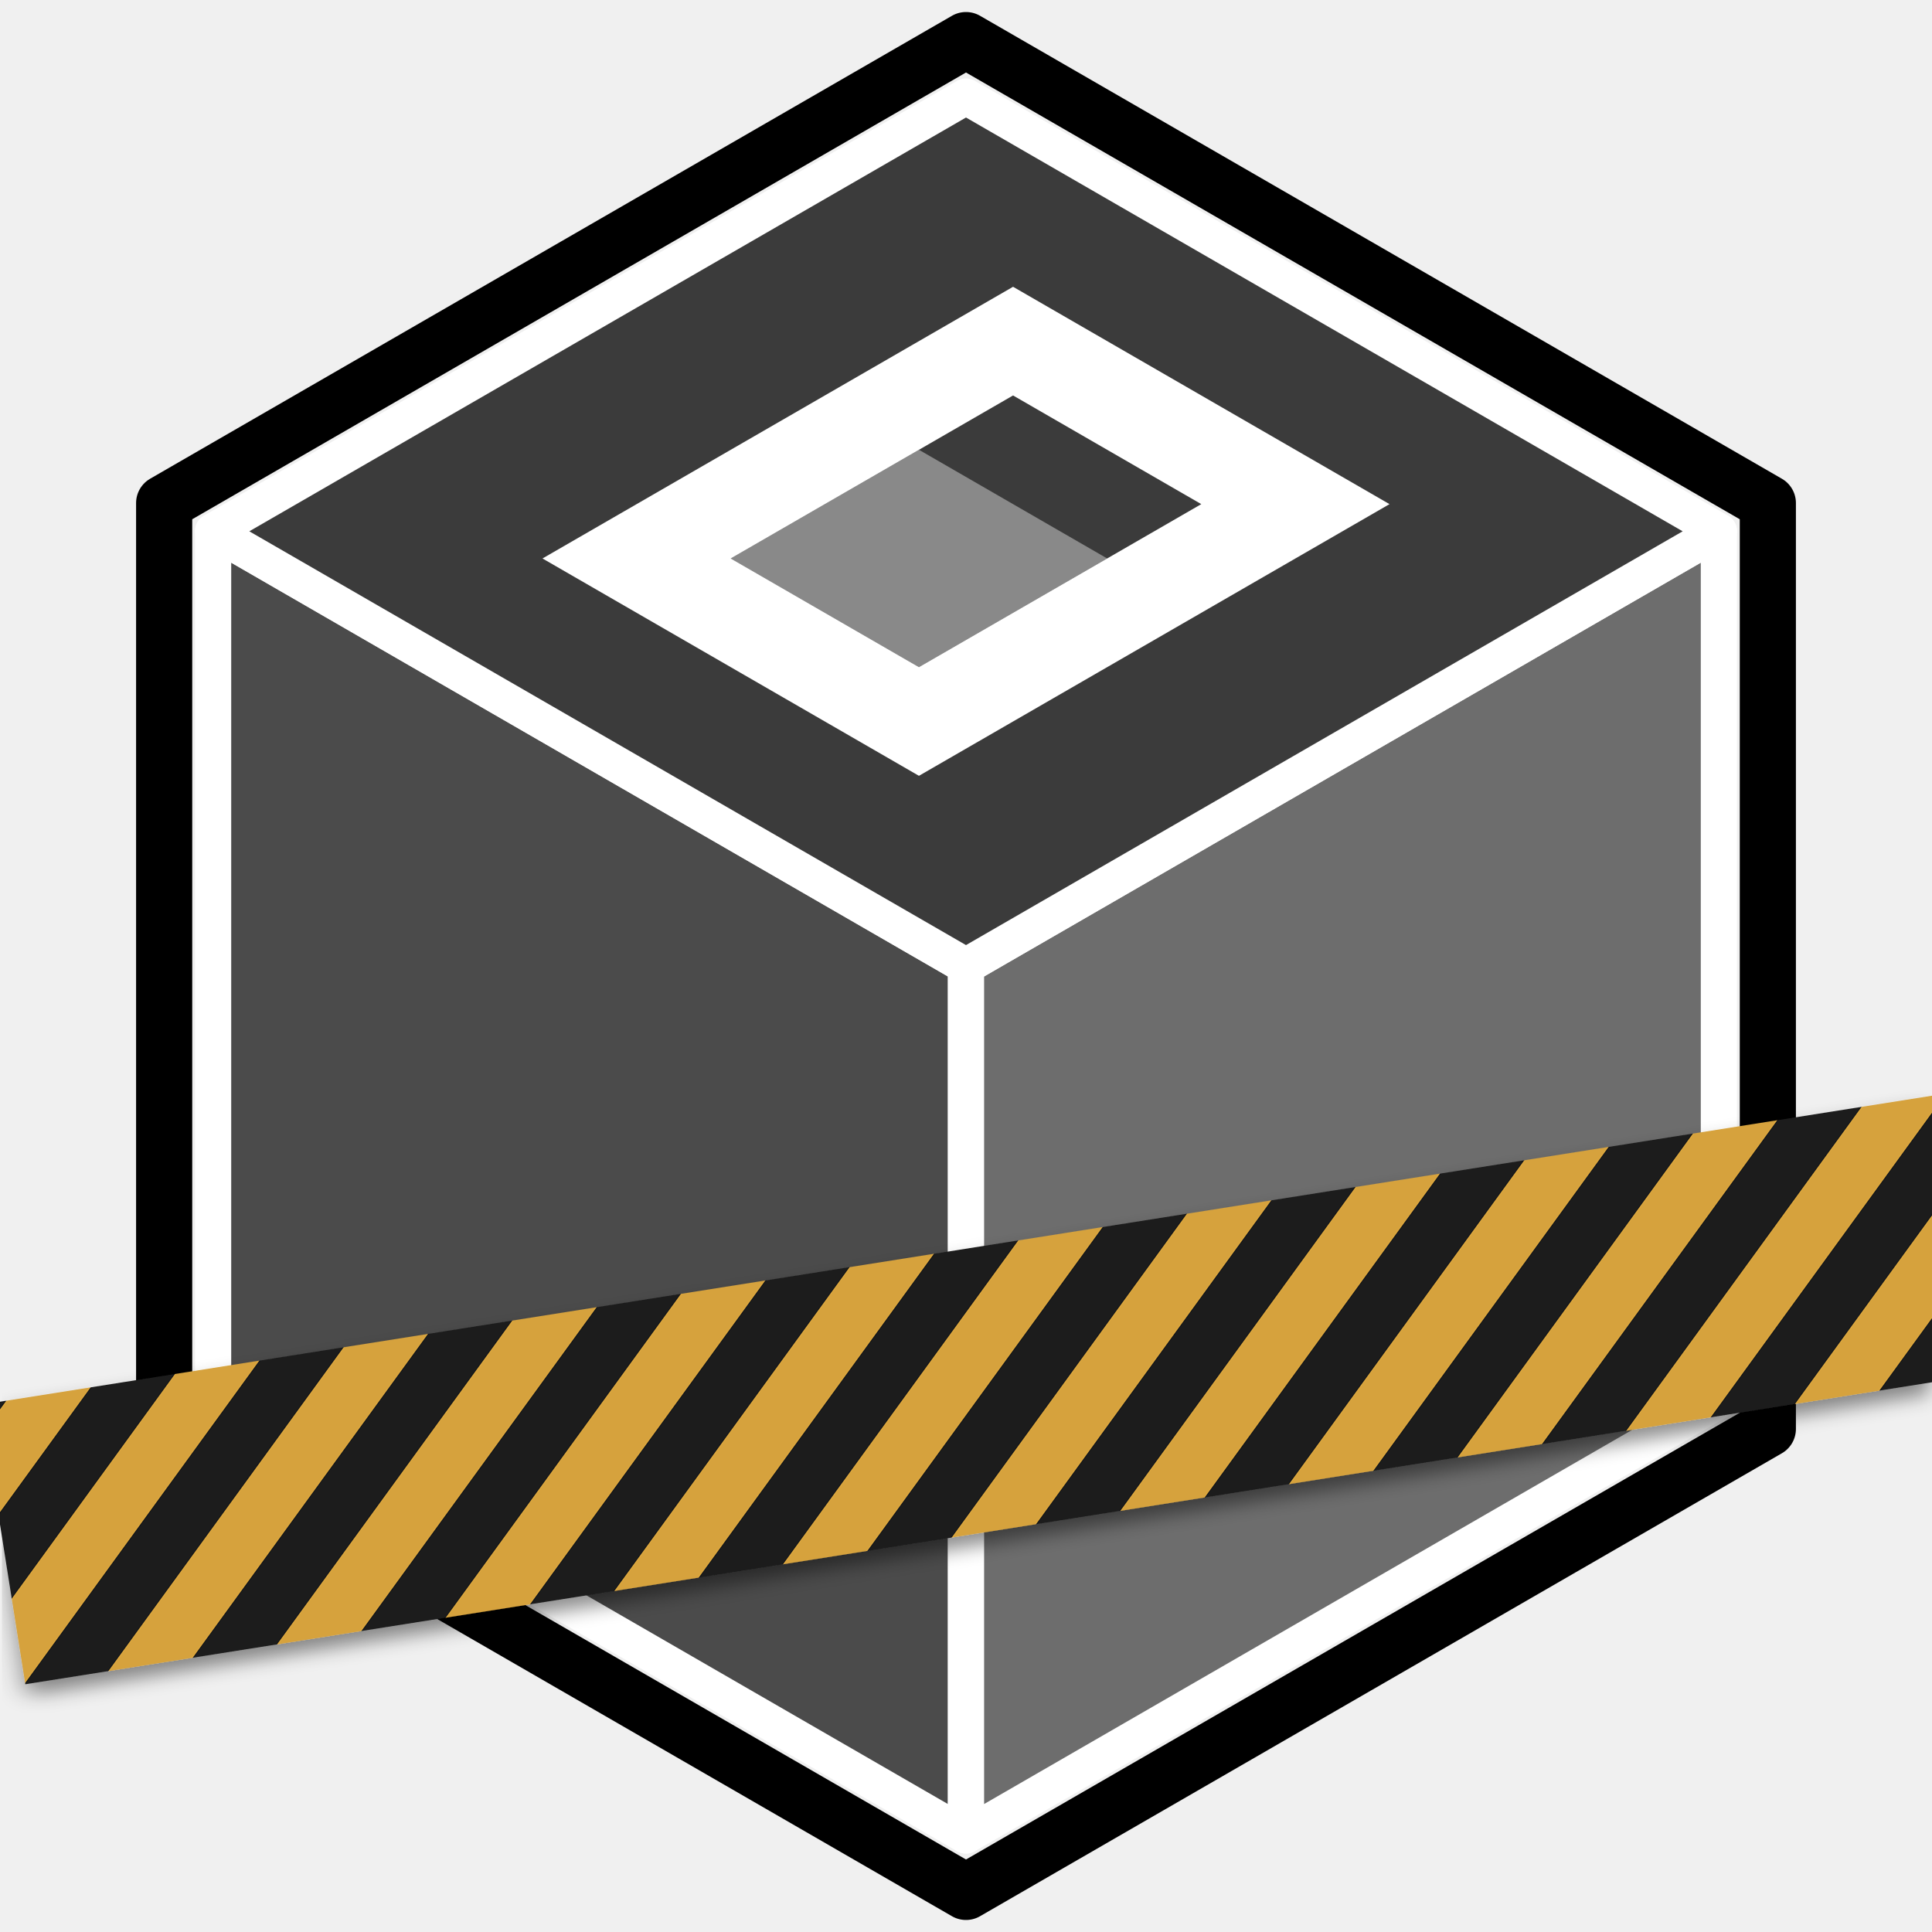
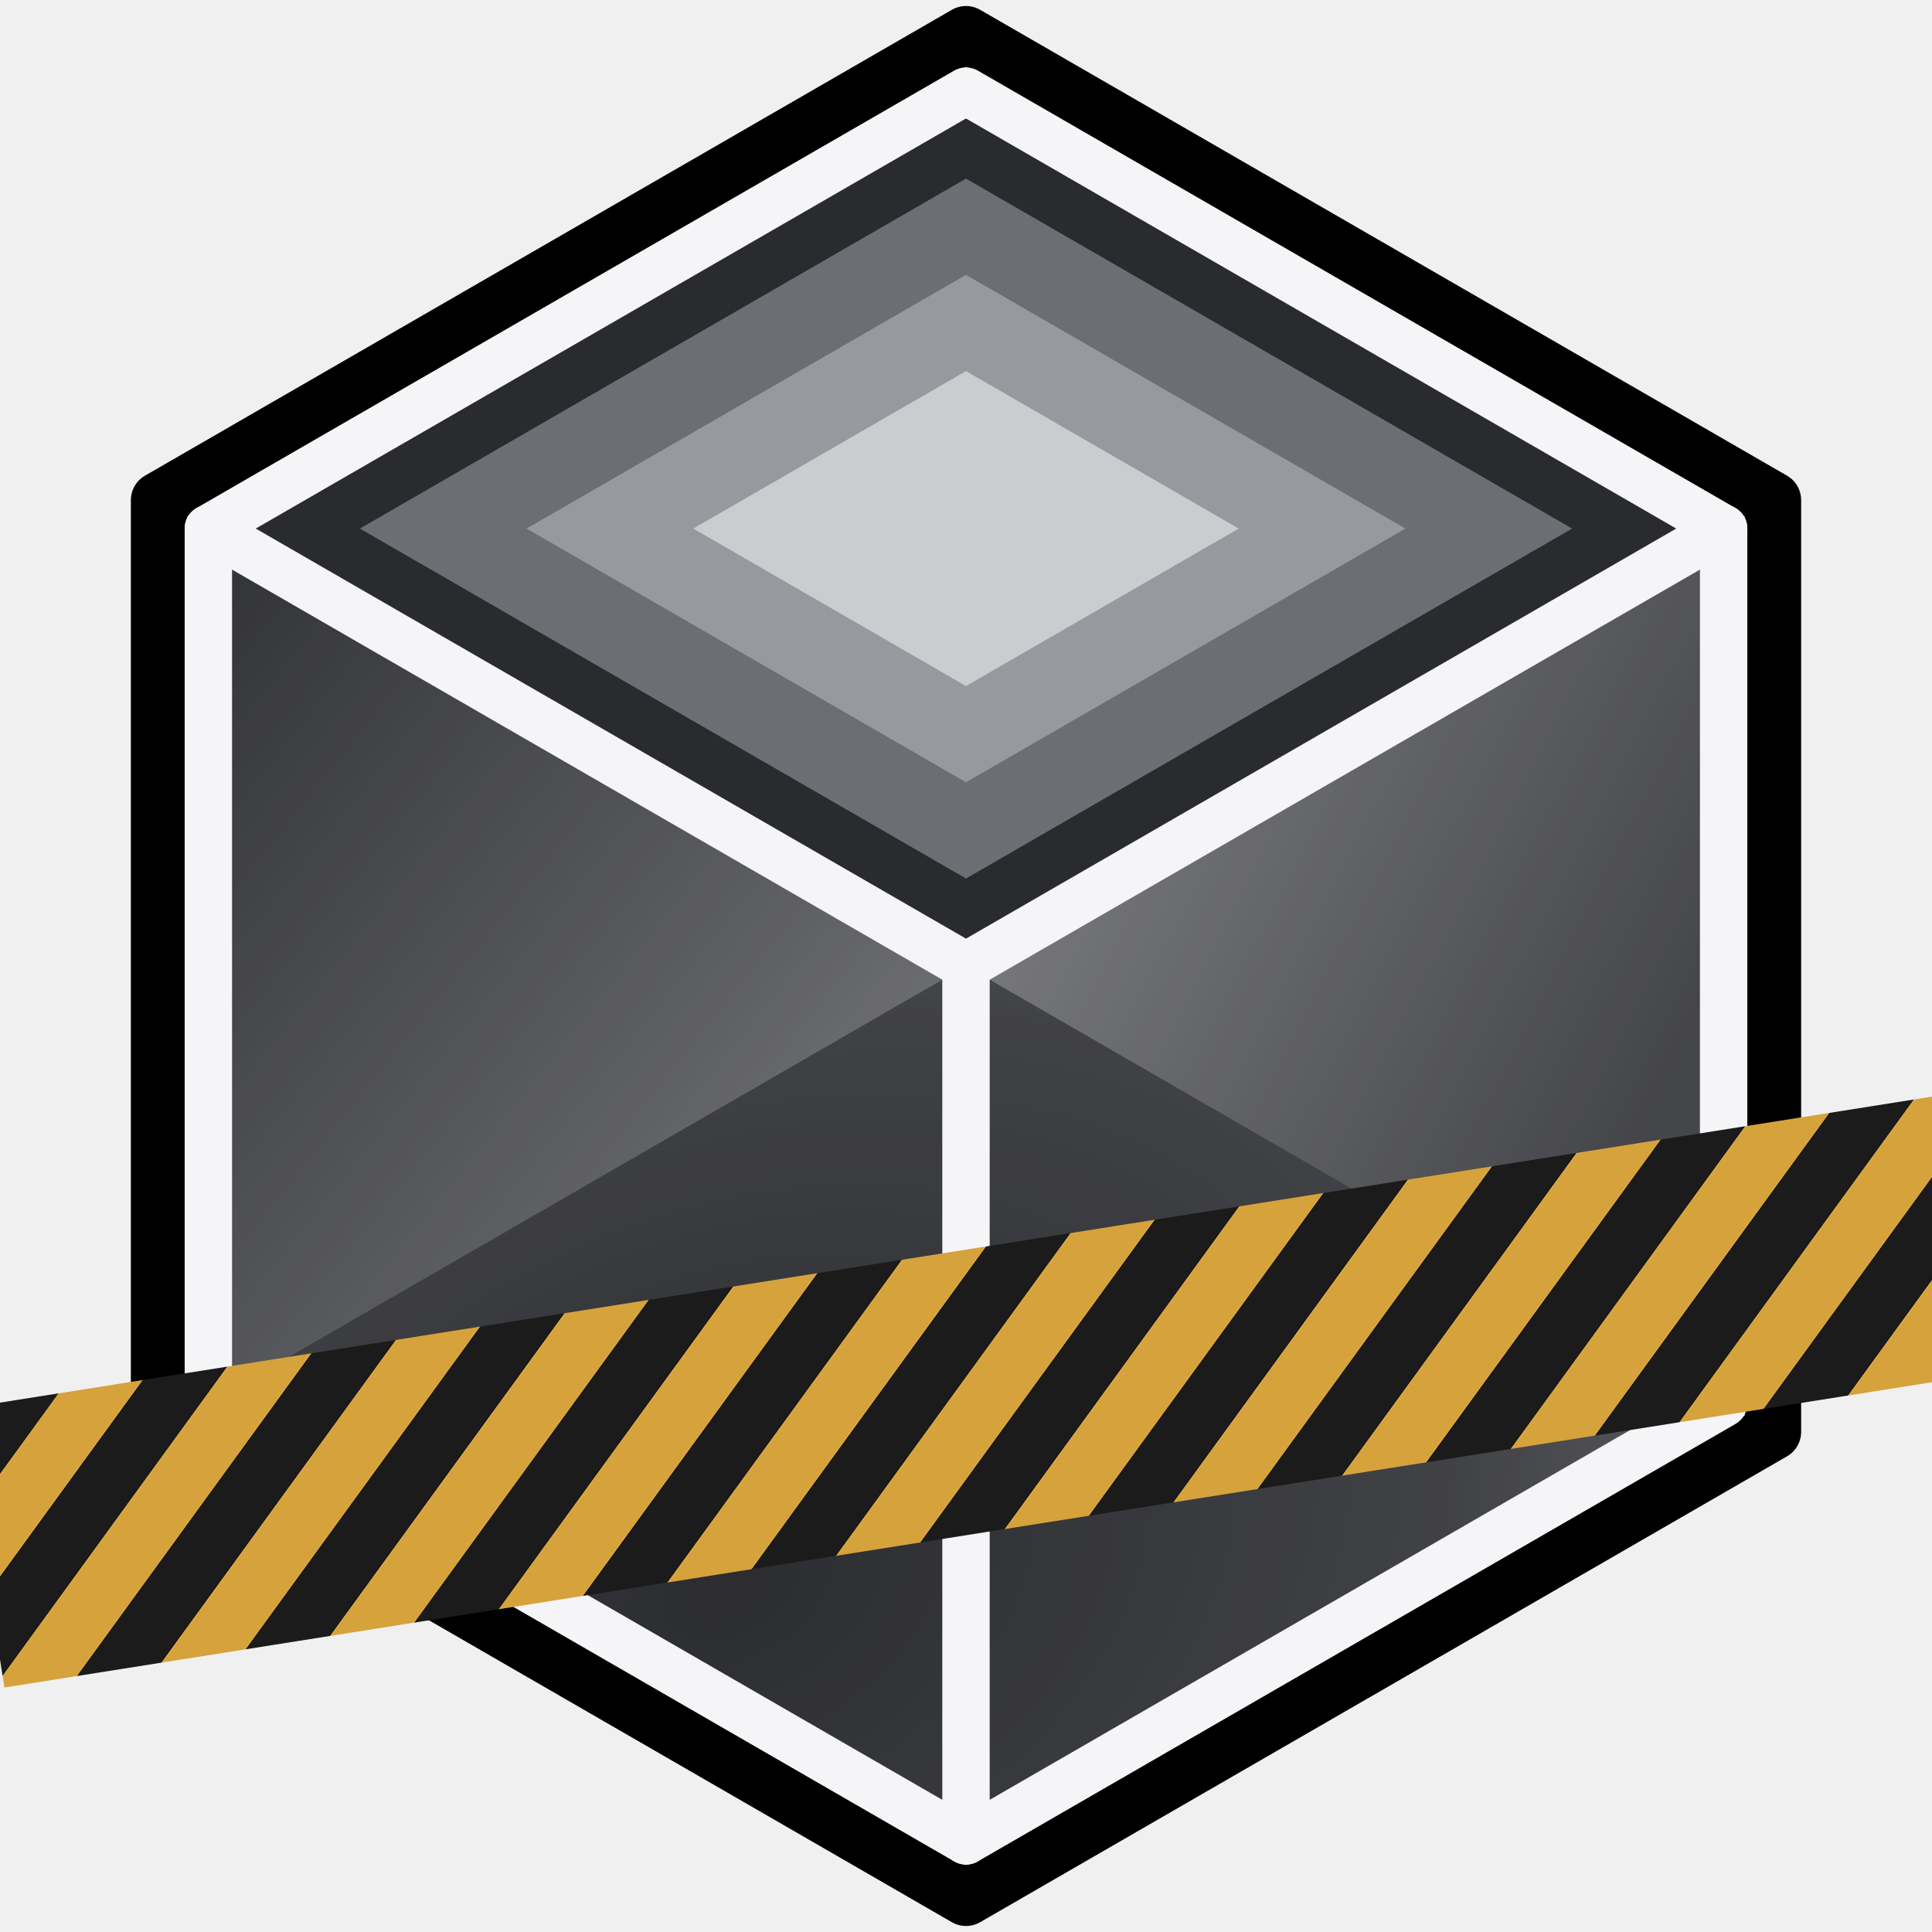
- <svg xmlns="http://www.w3.org/2000/svg" width="1024" height="1024" viewBox="0 0 1024 1024">
-   <g transform="translate(512, 512) scale(9.6)">
-     <path d="M0 -51.12 L44.27 -25.56 L44.27 25.56 L0 51.12 L-44.27 25.56 L-44.27 -25.56 Z" fill="none" stroke="#000000" stroke-width="3.1" stroke-linejoin="round" />
-     <path d="M0 0 L-41.568 -24 L-41.568 24 L0 48 Z" fill="#4b4b4b" stroke="white" stroke-width="2" stroke-linejoin="round" />
-     <path d="M0 0 L41.568 -24 L41.568 24 L0 48 Z" fill="#6d6d6d" stroke="white" stroke-width="2" stroke-linejoin="round" />
-     <path d="M0 -48 L-41.568 -24 L0 0 L41.568 -24 Z" fill="#3b3b3b" stroke="white" stroke-width="2" stroke-linejoin="round" />
-     <g transform="matrix(0.866, 0.5, -0.866, 0.5, 0, -24) scale(0.75)">
-       <path fill-rule="evenodd" clip-rule="evenodd" d="M-16 -20 L16 -20 L16 20 L-16 20 Z M-8 -12 L-8 12 L8 12 L8 -12 Z" fill="white" />
-       <path d="M-8 -4 L8 -4 L8 12 L-8 12 Z" fill="white" fill-opacity="0.4" />
-     </g>
+ <svg xmlns="http://www.w3.org/2000/svg" width="1024" height="1024" viewBox="-53 -53 106 106">
+   <defs>
+     <linearGradient id="nt-l" gradientUnits="userSpaceOnUse" x1="-42" y1="-20" x2="-2" y2="12">
+       <stop offset="0" stop-color="white" stop-opacity="0.044" />
+       <stop offset="0.72" stop-color="white" stop-opacity="0.253" />
+       <stop offset="1" stop-color="white" stop-opacity="0.352" />
+     </linearGradient>
+     <linearGradient id="nt-r" gradientUnits="userSpaceOnUse" x1="40" y1="3" x2="3" y2="-16">
+       <stop offset="0" stop-color="white" stop-opacity="0.127" />
+       <stop offset="0.68" stop-color="white" stop-opacity="0.308" />
+       <stop offset="1" stop-color="white" stop-opacity="0.396" />
+     </linearGradient>
+     <radialGradient id="nt-f" gradientUnits="userSpaceOnUse" cx="-13" cy="34" r="54" gradientTransform="translate(-13 34) rotate(-24) scale(1 0.7) translate(13 -34)">
+       <stop offset="0" stop-color="white" stop-opacity="0.008" />
+       <stop offset="0.76" stop-color="white" stop-opacity="0.105" />
+       <stop offset="1" stop-color="white" stop-opacity="0.193" />
+     </radialGradient>
+   </defs>
+   <path d="M0 -51.12 L44.27 -25.56 L44.27 25.56 L0 51.12 L-44.27 25.56 L-44.27 -25.56 Z" fill="none" stroke="#000000" stroke-width="3.1" stroke-linejoin="round" />
+   <path d="M0 -48 L41.568 -24 L41.568 24 L0 48 L-41.568 24 L-41.568 -24 Z" fill="#2a2b2f" />
+   <path d="M-41.568 -24 L-41.568 24 L0 0 Z" fill="url(#nt-l)" />
+   <path d="M41.568 -24 L0 0 L41.568 24 Z" fill="url(#nt-r)" />
+   <path d="M0 0 L-41.568 24 L0 48 L41.568 24 Z" fill="url(#nt-f)" />
+   <path d="M0 -43.2 L33.254 -24 L0 -4.8 L-33.254 -24 Z" fill="#787a80" fill-opacity="0.85" />
+   <path d="M0 -37.92 L24.109 -24 L0 -10.08 L-24.109 -24 Z" fill="#9fa1a6" fill-opacity="0.85" />
+   <path d="M0 -32.64 L14.964 -24 L0 -15.36 L-14.964 -24 Z" fill="#d4d5d8" fill-opacity="0.85" />
+   <g fill="none" stroke="#f5f5f7" stroke-width="2.6" stroke-linejoin="round" stroke-linecap="round">
+     <path d="M0 -48 L-41.568 -24 L0 0 L41.568 -24 Z" />
+     <path d="M-41.568 -24 L-41.568 24 L0 48 L41.568 24 L41.568 -24" />
+     <path d="M0 0 L0 48" />
  </g>
  <defs>
-     <pattern id="tape-stripes" width="64" height="64" patternUnits="userSpaceOnUse" patternTransform="rotate(45)">
-       <rect width="64" height="64" fill="#1b1b1b" />
-       <rect width="32" height="64" fill="#d6a23c" />
+     <pattern id="tape-stripes" width="6.625" height="6.625" patternUnits="userSpaceOnUse" patternTransform="rotate(45)">
+       <rect width="6.625" height="6.625" fill="#1b1b1b" />
+       <rect width="3.313" height="6.625" fill="#d6a23c" />
    </pattern>
-     <filter id="tape-shadow" x="-10%" y="-50%" width="120%" height="200%">
-       <feDropShadow dx="0" dy="6" stdDeviation="6" flood-color="#000000" flood-opacity="0.45" />
-     </filter>
  </defs>
-   <g transform="rotate(-9 512 512)" filter="url(#tape-shadow)">
-     <rect x="-40" y="660" width="1104" height="150" fill="url(#tape-stripes)" />
+   <g transform="rotate(-9)">
+     <rect x="-58.3" y="15.37" width="116.6" height="15.476" fill="url(#tape-stripes)" />
  </g>
</svg>
